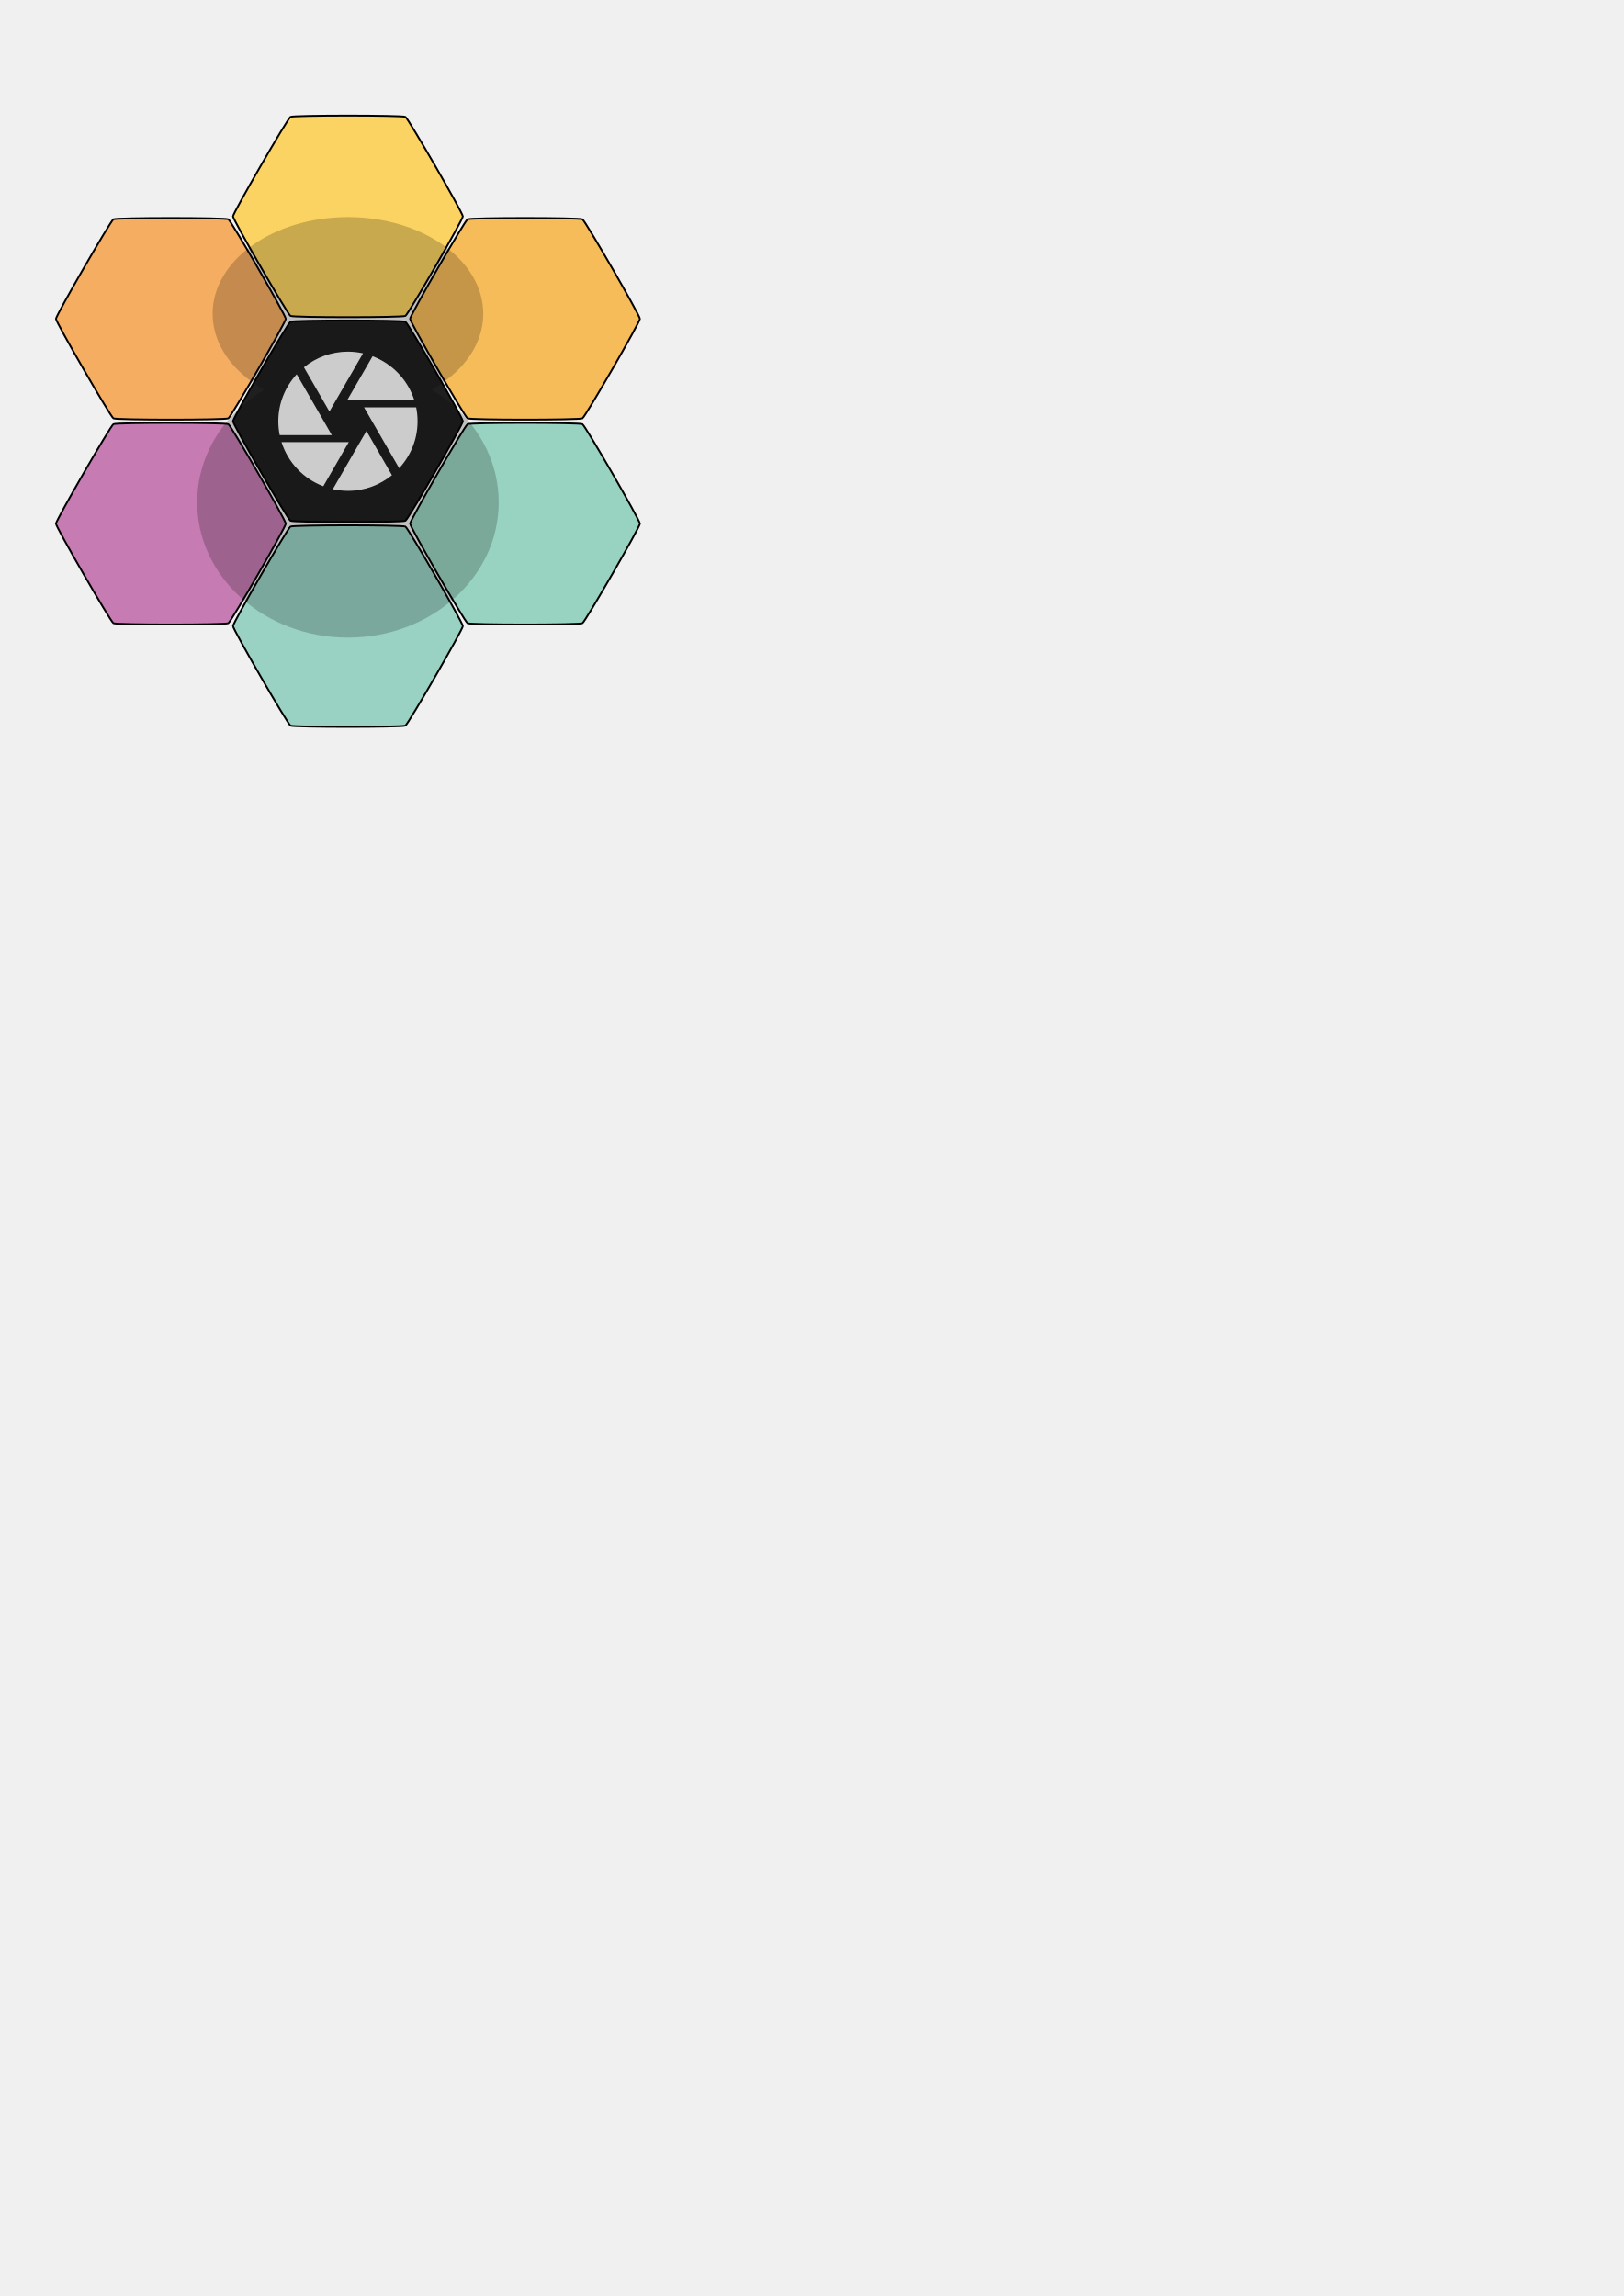
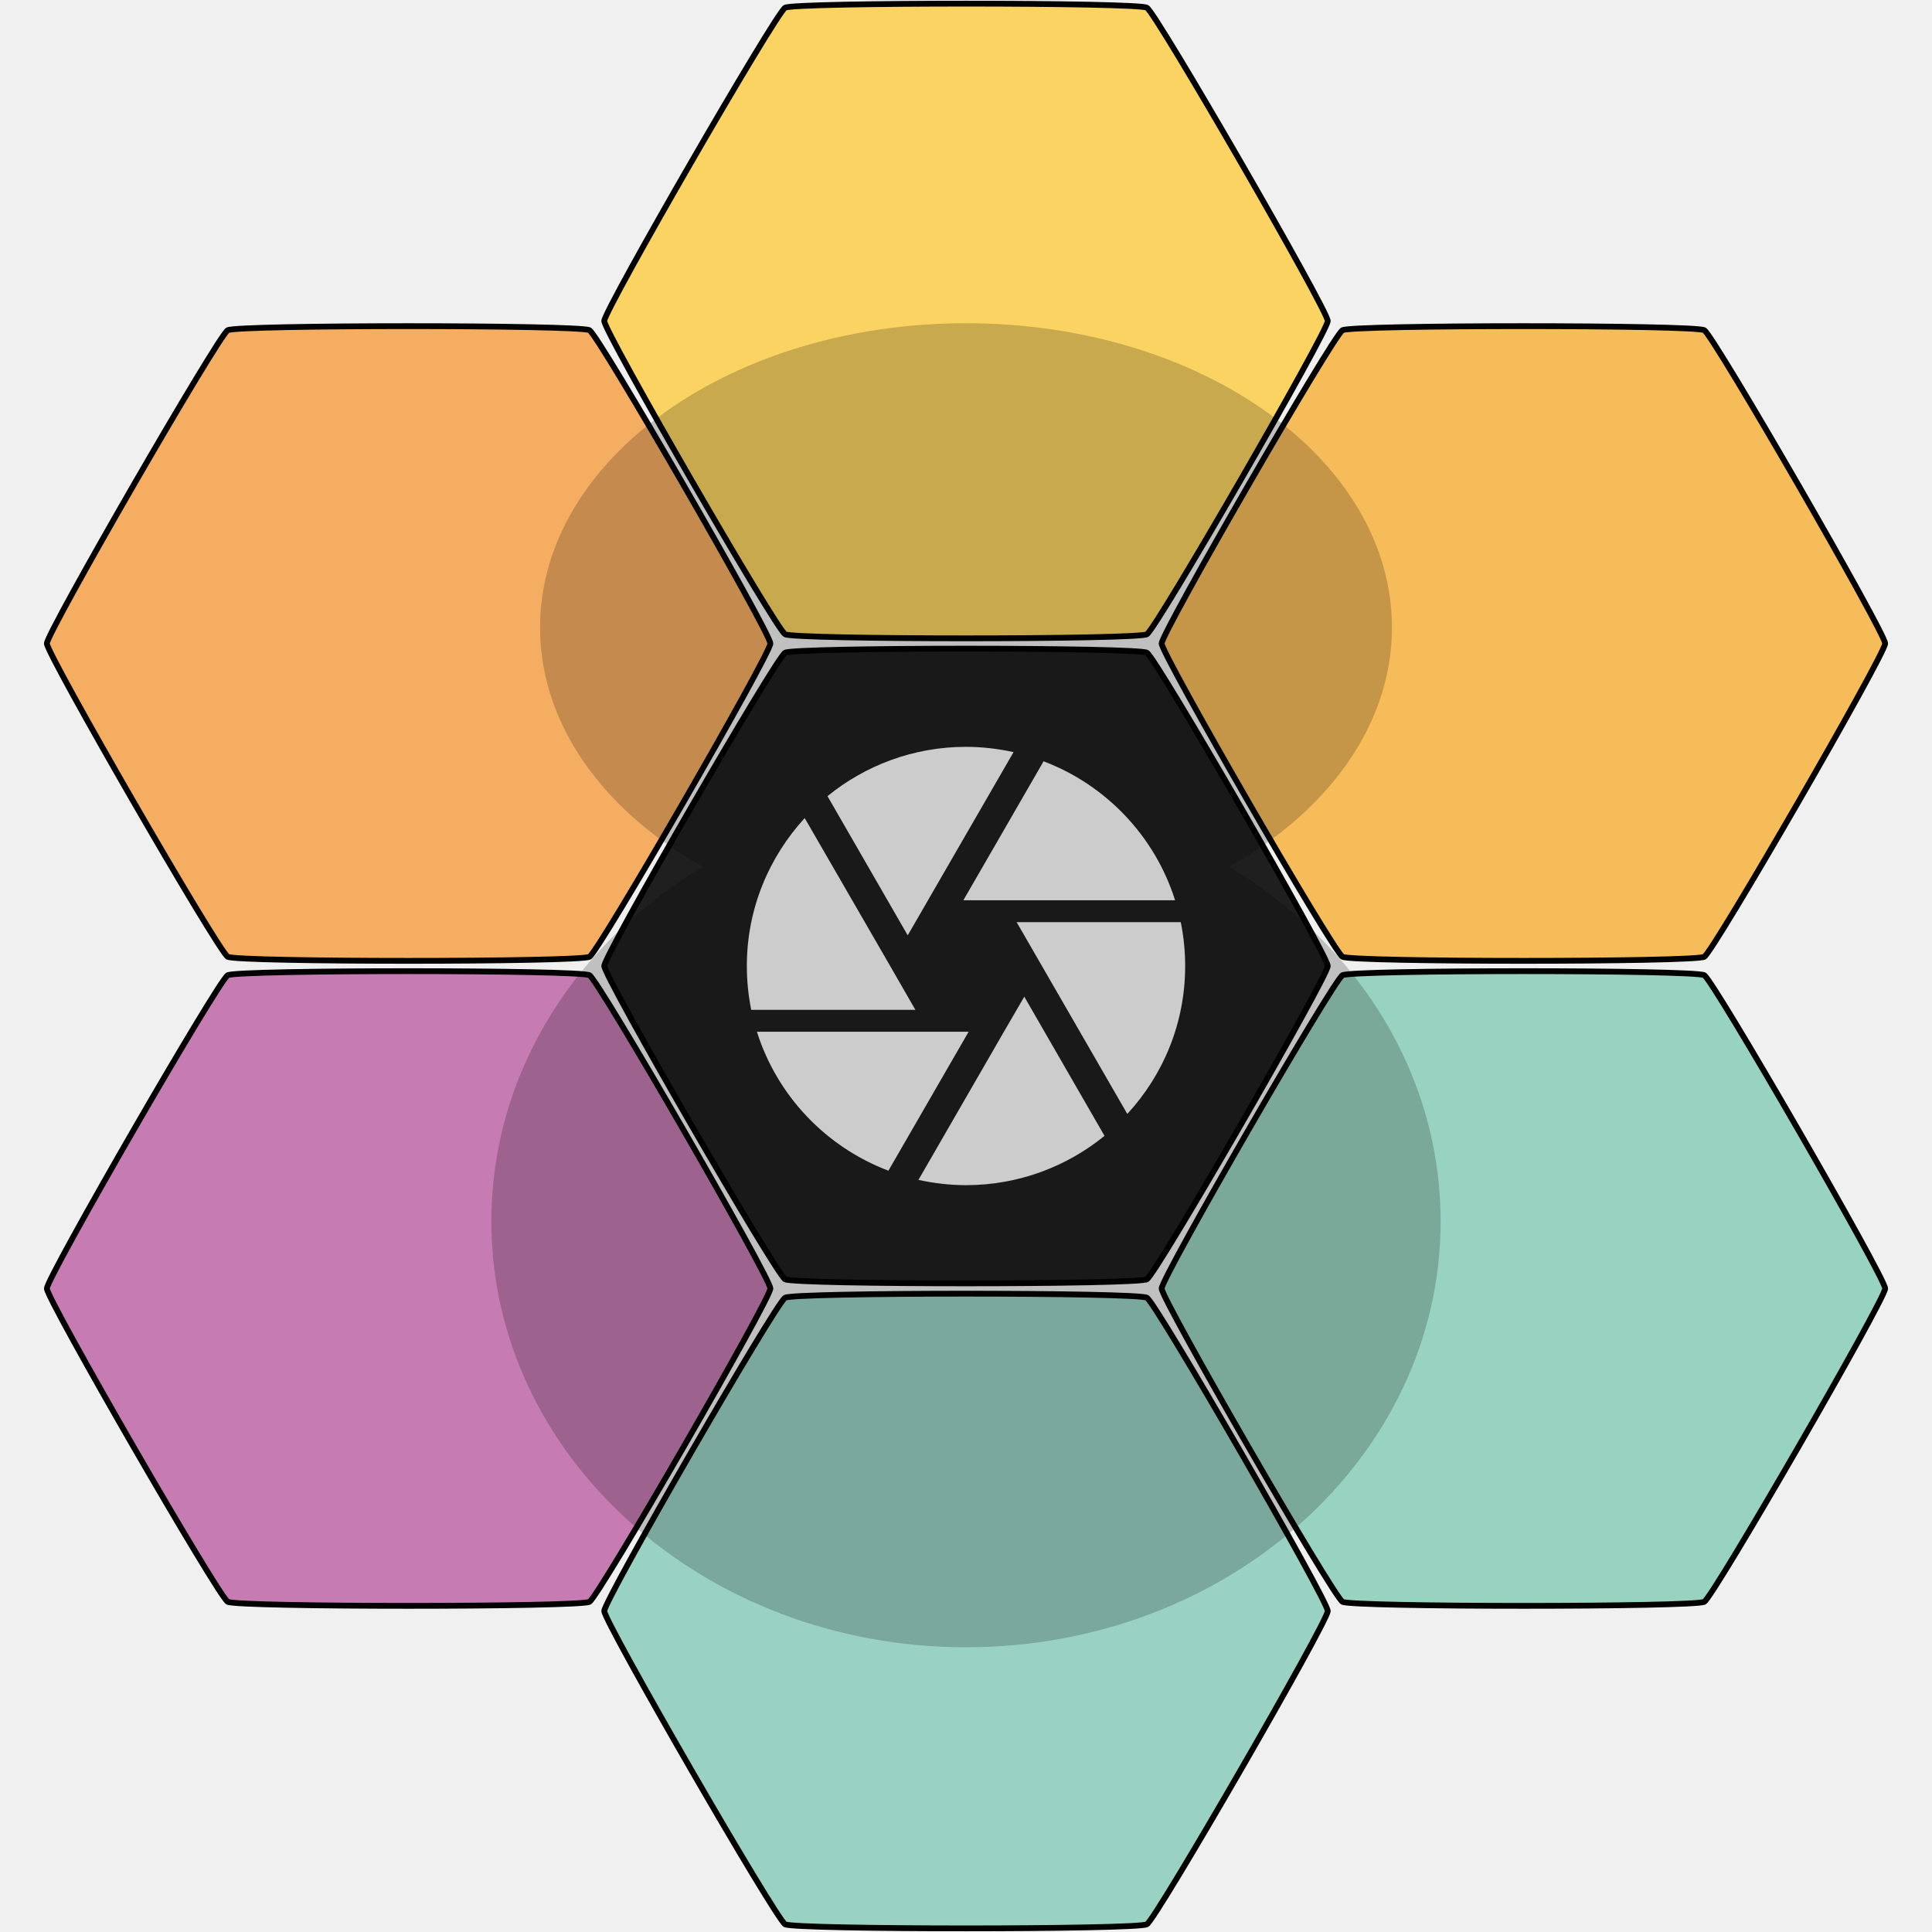
- <svg xmlns="http://www.w3.org/2000/svg" width="210mm" height="297mm" viewBox="0 0 210 297" version="1.1" id="svg1" xml:space="preserve">
+ <svg xmlns="http://www.w3.org/2000/svg" width="300" height="300" viewBox="0 0 79.375 79.375" version="1.1" id="svg1" xml:space="preserve">
  <defs id="defs1" />
-   <g id="layer1">
-     <g id="g11">
-       <path style="fill:#99d2c3;fill-opacity:1;stroke:#000000;stroke-width:0.265;stroke-dasharray:none;stroke-opacity:1" id="path3-8" d="m 55.251,25.914 c 0,0.497 -7.85,14.093 -8.28,14.341 -0.43,0.248 -16.13,0.248 -16.56,0 -0.43,-0.248 -8.28,-13.845 -8.28,-14.341 0,-0.497 7.85,-14.093 8.28,-14.341 0.43,-0.248 16.13,-0.248 16.56,0 0.43,0.248 8.28,13.845 8.28,14.341 z" transform="matrix(0.8975036,0,0,0.8975036,10.27476,57.73255)" />
-       <path style="fill:#f6bc59;fill-opacity:1;stroke:#000000;stroke-width:0.265;stroke-dasharray:none;stroke-opacity:1" id="path3-7" d="m 55.251,25.914 c 0,0.497 -7.85,14.093 -8.28,14.341 -0.43,0.248 -16.13,0.248 -16.56,0 -0.43,-0.248 -8.28,-13.845 -8.28,-14.341 0,-0.497 7.85,-14.093 8.28,-14.341 0.43,-0.248 16.13,-0.248 16.56,0 0.43,0.248 8.28,13.845 8.28,14.341 z" transform="matrix(0.8975036,0,0,0.8975036,33.17476,17.98255)" />
-       <path style="fill:#98d3c1;fill-opacity:1;stroke:#000000;stroke-width:0.265;stroke-dasharray:none;stroke-opacity:1" id="path3-2" d="m 55.251,25.914 c 0,0.497 -7.85,14.093 -8.28,14.341 -0.43,0.248 -16.13,0.248 -16.56,0 -0.43,-0.248 -8.28,-13.845 -8.28,-14.341 0,-0.497 7.85,-14.093 8.28,-14.341 0.43,-0.248 16.13,-0.248 16.56,0 0.43,0.248 8.28,13.845 8.28,14.341 z" transform="matrix(0.8975036,0,0,0.8975036,33.17476,44.48255)" />
-       <path style="fill:#f5ad61;fill-opacity:1;stroke:#000000;stroke-width:0.265;stroke-dasharray:none;stroke-opacity:1" id="path3-5" d="m 55.251,25.914 c 0,0.497 -7.85,14.093 -8.28,14.341 -0.43,0.248 -16.13,0.248 -16.56,0 -0.43,-0.248 -8.28,-13.845 -8.28,-14.341 0,-0.497 7.85,-14.093 8.28,-14.341 0.43,-0.248 16.13,-0.248 16.56,0 0.43,0.248 8.28,13.845 8.28,14.341 z" transform="matrix(0.8975036,0,0,0.8975036,-12.62524,17.98255)" />
-       <path style="display:inline;fill:#fbd362;fill-opacity:1;stroke:#000000;stroke-width:0.265;stroke-dasharray:none;stroke-opacity:1" id="path3-5-1" d="m 55.251,25.914 c 0,0.497 -7.85,14.093 -8.28,14.341 -0.43,0.248 -16.13,0.248 -16.56,0 -0.43,-0.248 -8.28,-13.845 -8.28,-14.341 0,-0.497 7.85,-14.093 8.28,-14.341 0.43,-0.248 16.13,-0.248 16.56,0 0.43,0.248 8.28,13.845 8.28,14.341 z" transform="matrix(0.8975036,0,0,0.8975036,10.27476,4.732546)" />
-       <path style="fill:#c67bb3;fill-opacity:1;stroke:#000000;stroke-width:0.265;stroke-dasharray:none;stroke-opacity:1" id="path3-1" d="m 55.251,25.914 c 0,0.497 -7.85,14.093 -8.28,14.341 -0.43,0.248 -16.13,0.248 -16.56,0 -0.43,-0.248 -8.28,-13.845 -8.28,-14.341 0,-0.497 7.85,-14.093 8.28,-14.341 0.43,-0.248 16.13,-0.248 16.56,0 0.43,0.248 8.28,13.845 8.28,14.341 z" transform="matrix(0.8975036,0,0,0.8975036,-12.62524,44.48255)" />
-       <path style="fill:#1f1f1f;display:inline;fill-opacity:1;stroke:#000000;stroke-width:0.265;stroke-dasharray:none;stroke-opacity:1" id="path3-5-8" d="m 55.251,25.914 c 0,0.497 -7.85,14.093 -8.28,14.341 -0.43,0.248 -16.13,0.248 -16.56,0 -0.43,-0.248 -8.28,-13.845 -8.28,-14.341 0,-0.497 7.85,-14.093 8.28,-14.341 0.43,-0.248 16.13,-0.248 16.56,0 0.43,0.248 8.28,13.845 8.28,14.341 z" transform="matrix(0.8975037,0,0,0.8975037,10.27476,31.23255)" />
-     </g>
-     <g style="display:inline;fill:#ffffff" id="g7" transform="matrix(0.9004224,0,0,0.9004224,34.19493,43.68531)">
-       <path d="M 0,0 H 24 V 24 H 0 Z" fill="none" id="path1-2" />
-       <path d="M 9.4,10.5 14.17,2.24 C 13.47,2.09 12.75,2 12,2 9.6,2 7.4,2.85 5.68,4.25 L 9.34,10.6 Z M 21.54,9 C 20.62,6.08 18.39,3.74 15.54,2.66 L 11.88,9 Z m 0.26,1 h -7.49 l 0.29,0.5 4.76,8.25 C 21,16.97 22,14.61 22,12 22,11.31 21.93,10.65 21.8,10 Z M 8.54,12 4.64,5.25 C 3.01,7.03 2,9.39 2,12 c 0,0.69 0.07,1.35 0.2,2 h 7.49 z m -6.08,3 c 0.92,2.92 3.15,5.26 6,6.34 L 12.12,15 Z m 11.27,0 -3.9,6.76 c 0.7,0.15 1.42,0.24 2.17,0.24 2.4,0 4.6,-0.85 6.32,-2.25 L 14.66,13.4 Z" id="path2-7" />
-     </g>
-     <g id="g10" transform="matrix(1.079495,0,0,1.297803,-65.38368,18.40871)" style="display:inline;opacity:0.2">
-       <ellipse style="fill:#000000;fill-opacity:1;stroke:none;stroke-width:0.384;stroke-dasharray:none;stroke-opacity:1;paint-order:normal" id="path9-2" cx="102.255" cy="35.885" rx="18.064" ry="13.484" />
-       <ellipse style="opacity:1;fill:#000000;fill-opacity:1;stroke:none;stroke-width:0.291;stroke-dasharray:none;stroke-opacity:1;paint-order:normal" id="path9" ry="9.632" rx="16.211" cy="17.086" cx="102.255" />
+   <g id="layer1" transform="translate(-7.118397,-14.8328)">
+     <g id="g1" transform="translate(1.805897,0.02991353)">
+       <g id="g11">
+         <path style="fill:#99d2c3;fill-opacity:1;stroke:#000000;stroke-width:0.265;stroke-dasharray:none;stroke-opacity:1" id="path3-8" d="m 55.251,25.914 c 0,0.497 -7.85,14.093 -8.28,14.341 -0.43,0.248 -16.13,0.248 -16.56,0 -0.43,-0.248 -8.28,-13.845 -8.28,-14.341 0,-0.497 7.85,-14.093 8.28,-14.341 0.43,-0.248 16.13,-0.248 16.56,0 0.43,0.248 8.28,13.845 8.28,14.341 z" transform="matrix(0.8975036,0,0,0.8975036,10.27476,57.73255)" />
+         <path style="fill:#f6bc59;fill-opacity:1;stroke:#000000;stroke-width:0.265;stroke-dasharray:none;stroke-opacity:1" id="path3-7" d="m 55.251,25.914 c 0,0.497 -7.85,14.093 -8.28,14.341 -0.43,0.248 -16.13,0.248 -16.56,0 -0.43,-0.248 -8.28,-13.845 -8.28,-14.341 0,-0.497 7.85,-14.093 8.28,-14.341 0.43,-0.248 16.13,-0.248 16.56,0 0.43,0.248 8.28,13.845 8.28,14.341 z" transform="matrix(0.8975036,0,0,0.8975036,33.17476,17.98255)" />
+         <path style="fill:#98d3c1;fill-opacity:1;stroke:#000000;stroke-width:0.265;stroke-dasharray:none;stroke-opacity:1" id="path3-2" d="m 55.251,25.914 c 0,0.497 -7.85,14.093 -8.28,14.341 -0.43,0.248 -16.13,0.248 -16.56,0 -0.43,-0.248 -8.28,-13.845 -8.28,-14.341 0,-0.497 7.85,-14.093 8.28,-14.341 0.43,-0.248 16.13,-0.248 16.56,0 0.43,0.248 8.28,13.845 8.28,14.341 z" transform="matrix(0.8975036,0,0,0.8975036,33.17476,44.48255)" />
+         <path style="fill:#f5ad61;fill-opacity:1;stroke:#000000;stroke-width:0.265;stroke-dasharray:none;stroke-opacity:1" id="path3-5" d="m 55.251,25.914 c 0,0.497 -7.85,14.093 -8.28,14.341 -0.43,0.248 -16.13,0.248 -16.56,0 -0.43,-0.248 -8.28,-13.845 -8.28,-14.341 0,-0.497 7.85,-14.093 8.28,-14.341 0.43,-0.248 16.13,-0.248 16.56,0 0.43,0.248 8.28,13.845 8.28,14.341 z" transform="matrix(0.8975036,0,0,0.8975036,-12.62524,17.98255)" />
+         <path style="display:inline;fill:#fbd362;fill-opacity:1;stroke:#000000;stroke-width:0.265;stroke-dasharray:none;stroke-opacity:1" id="path3-5-1" d="m 55.251,25.914 c 0,0.497 -7.85,14.093 -8.28,14.341 -0.43,0.248 -16.13,0.248 -16.56,0 -0.43,-0.248 -8.28,-13.845 -8.28,-14.341 0,-0.497 7.85,-14.093 8.28,-14.341 0.43,-0.248 16.13,-0.248 16.56,0 0.43,0.248 8.28,13.845 8.28,14.341 z" transform="matrix(0.8975036,0,0,0.8975036,10.27476,4.732546)" />
+         <path style="fill:#c67bb3;fill-opacity:1;stroke:#000000;stroke-width:0.265;stroke-dasharray:none;stroke-opacity:1" id="path3-1" d="m 55.251,25.914 c 0,0.497 -7.85,14.093 -8.28,14.341 -0.43,0.248 -16.13,0.248 -16.56,0 -0.43,-0.248 -8.28,-13.845 -8.28,-14.341 0,-0.497 7.85,-14.093 8.28,-14.341 0.43,-0.248 16.13,-0.248 16.56,0 0.43,0.248 8.28,13.845 8.28,14.341 z" transform="matrix(0.8975036,0,0,0.8975036,-12.62524,44.48255)" />
+         <path style="display:inline;fill:#1f1f1f;fill-opacity:1;stroke:#000000;stroke-width:0.265;stroke-dasharray:none;stroke-opacity:1" id="path3-5-8" d="m 55.251,25.914 c 0,0.497 -7.85,14.093 -8.28,14.341 -0.43,0.248 -16.13,0.248 -16.56,0 -0.43,-0.248 -8.28,-13.845 -8.28,-14.341 0,-0.497 7.85,-14.093 8.28,-14.341 0.43,-0.248 16.13,-0.248 16.56,0 0.43,0.248 8.28,13.845 8.28,14.341 z" transform="matrix(0.8975037,0,0,0.8975037,10.27476,31.23255)" />
+       </g>
+       <g style="display:inline;fill:#ffffff" id="g7" transform="matrix(0.9004224,0,0,0.9004224,34.19493,43.68531)">
+         <path d="M 0,0 H 24 V 24 H 0 Z" fill="none" id="path1-2" />
+         <path d="M 9.4,10.5 14.17,2.24 C 13.47,2.09 12.75,2 12,2 9.6,2 7.4,2.85 5.68,4.25 L 9.34,10.6 Z M 21.54,9 C 20.62,6.08 18.39,3.74 15.54,2.66 L 11.88,9 Z m 0.26,1 h -7.49 l 0.29,0.5 4.76,8.25 C 21,16.97 22,14.61 22,12 22,11.31 21.93,10.65 21.8,10 Z M 8.54,12 4.64,5.25 C 3.01,7.03 2,9.39 2,12 c 0,0.69 0.07,1.35 0.2,2 h 7.49 z m -6.08,3 c 0.92,2.92 3.15,5.26 6,6.34 L 12.12,15 Z m 11.27,0 -3.9,6.76 c 0.7,0.15 1.42,0.24 2.17,0.24 2.4,0 4.6,-0.85 6.32,-2.25 L 14.66,13.4 Z" id="path2-7" />
+       </g>
+       <g id="g10" transform="matrix(1.079495,0,0,1.297803,-65.38368,18.40871)" style="display:inline;opacity:0.2">
+         <ellipse style="fill:#000000;fill-opacity:1;stroke:none;stroke-width:0.384;stroke-dasharray:none;stroke-opacity:1;paint-order:normal" id="path9-2" cx="102.255" cy="35.885" rx="18.064" ry="13.484" />
+         <ellipse style="opacity:1;fill:#000000;fill-opacity:1;stroke:none;stroke-width:0.291;stroke-dasharray:none;stroke-opacity:1;paint-order:normal" id="path9" ry="9.632" rx="16.211" cy="17.086" cx="102.255" />
+       </g>
    </g>
  </g>
</svg>
